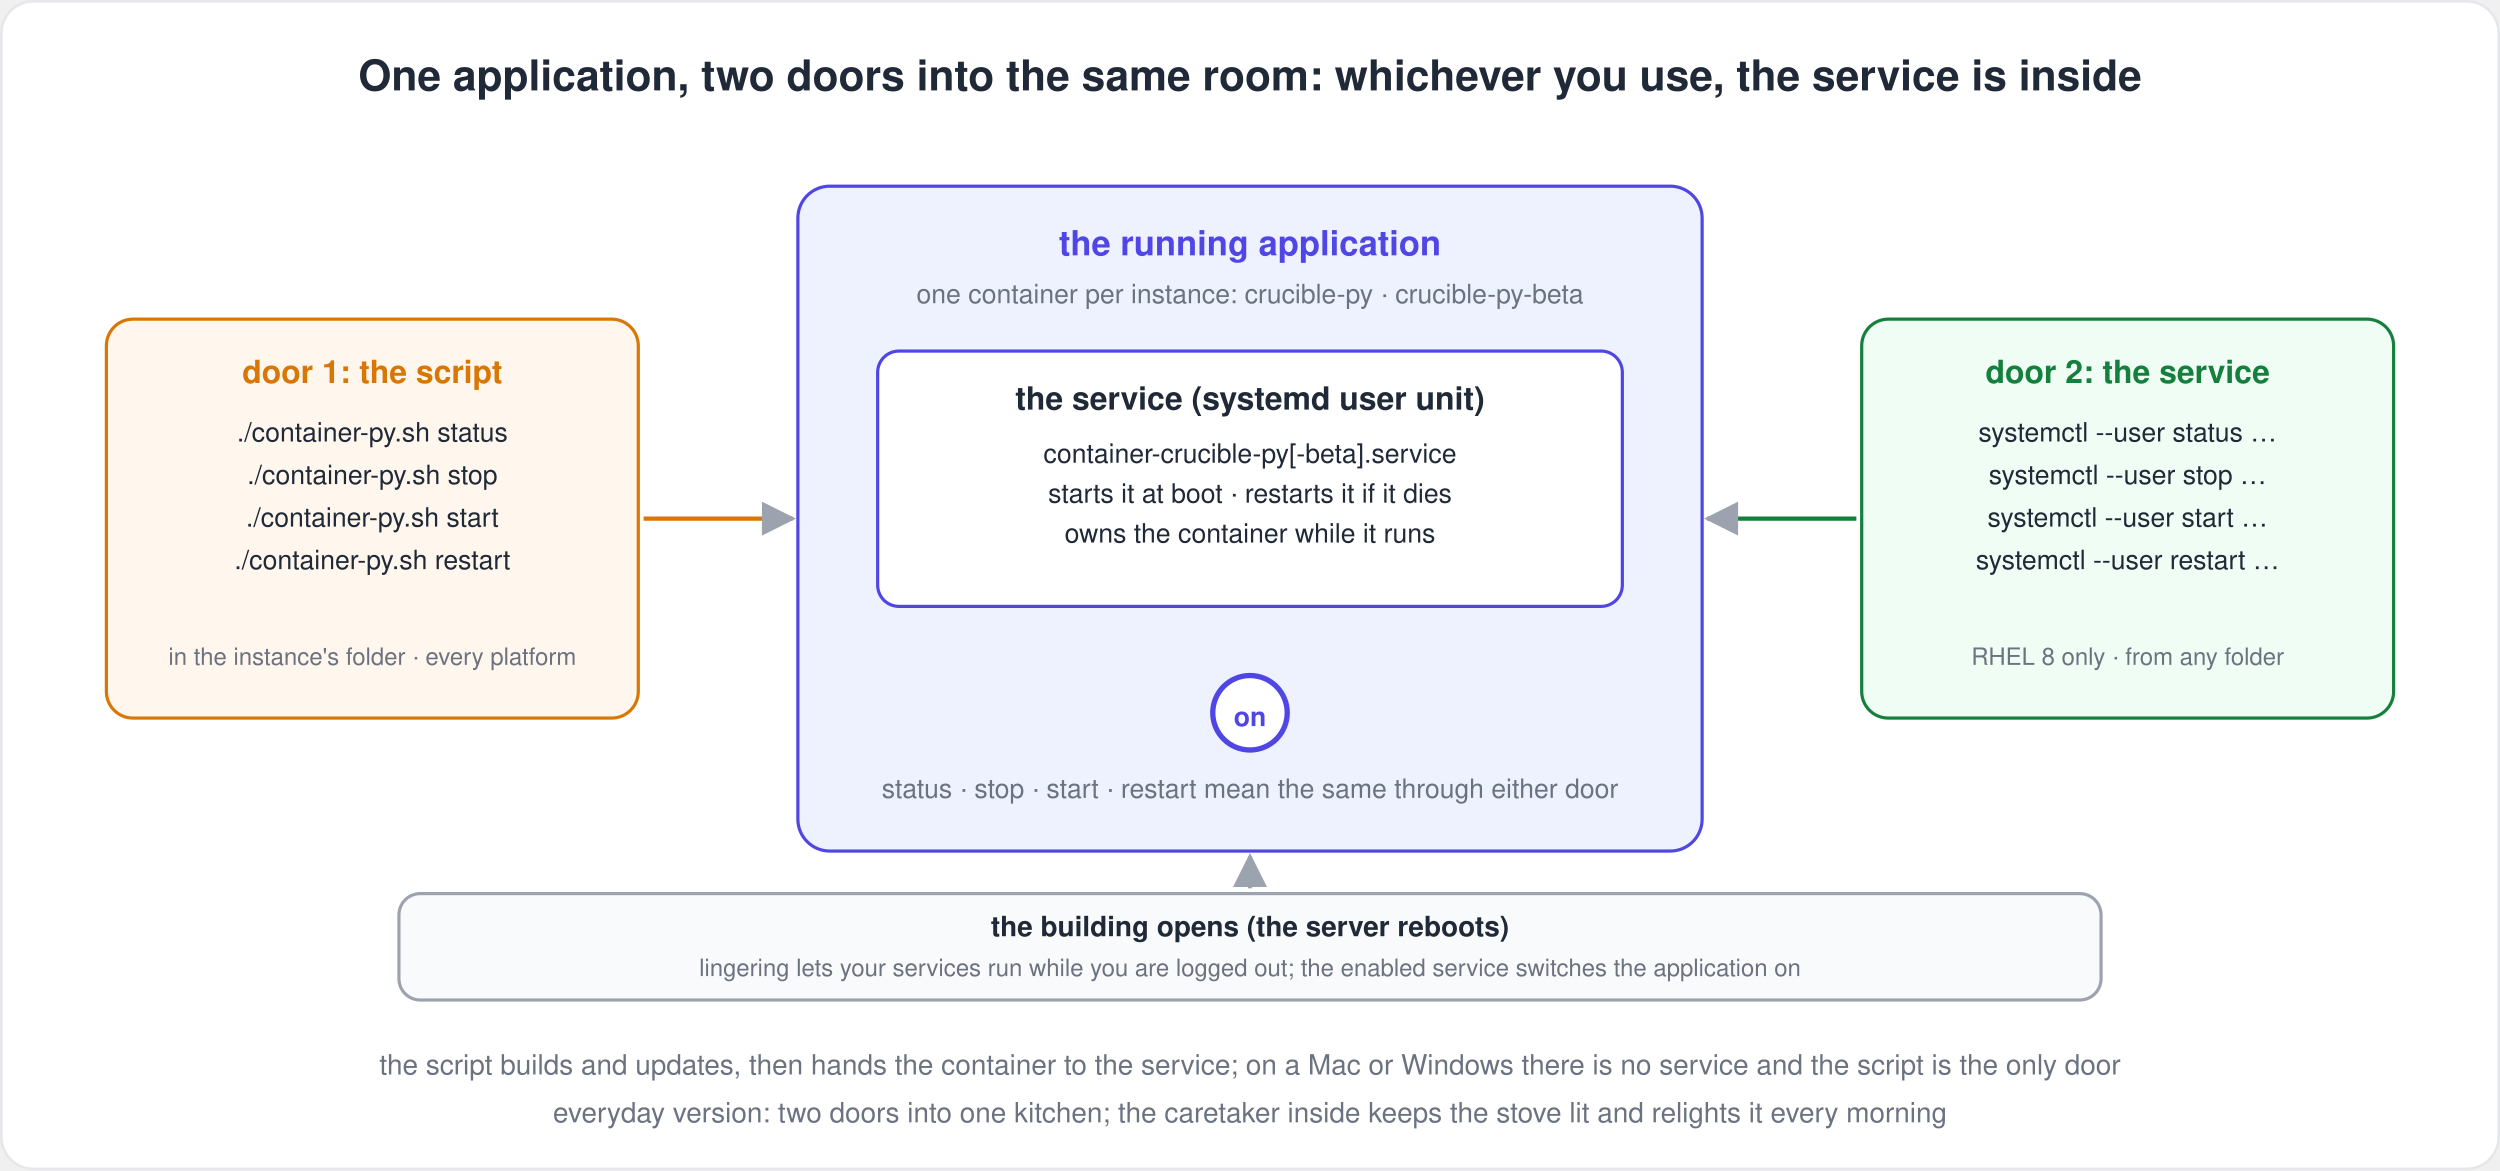
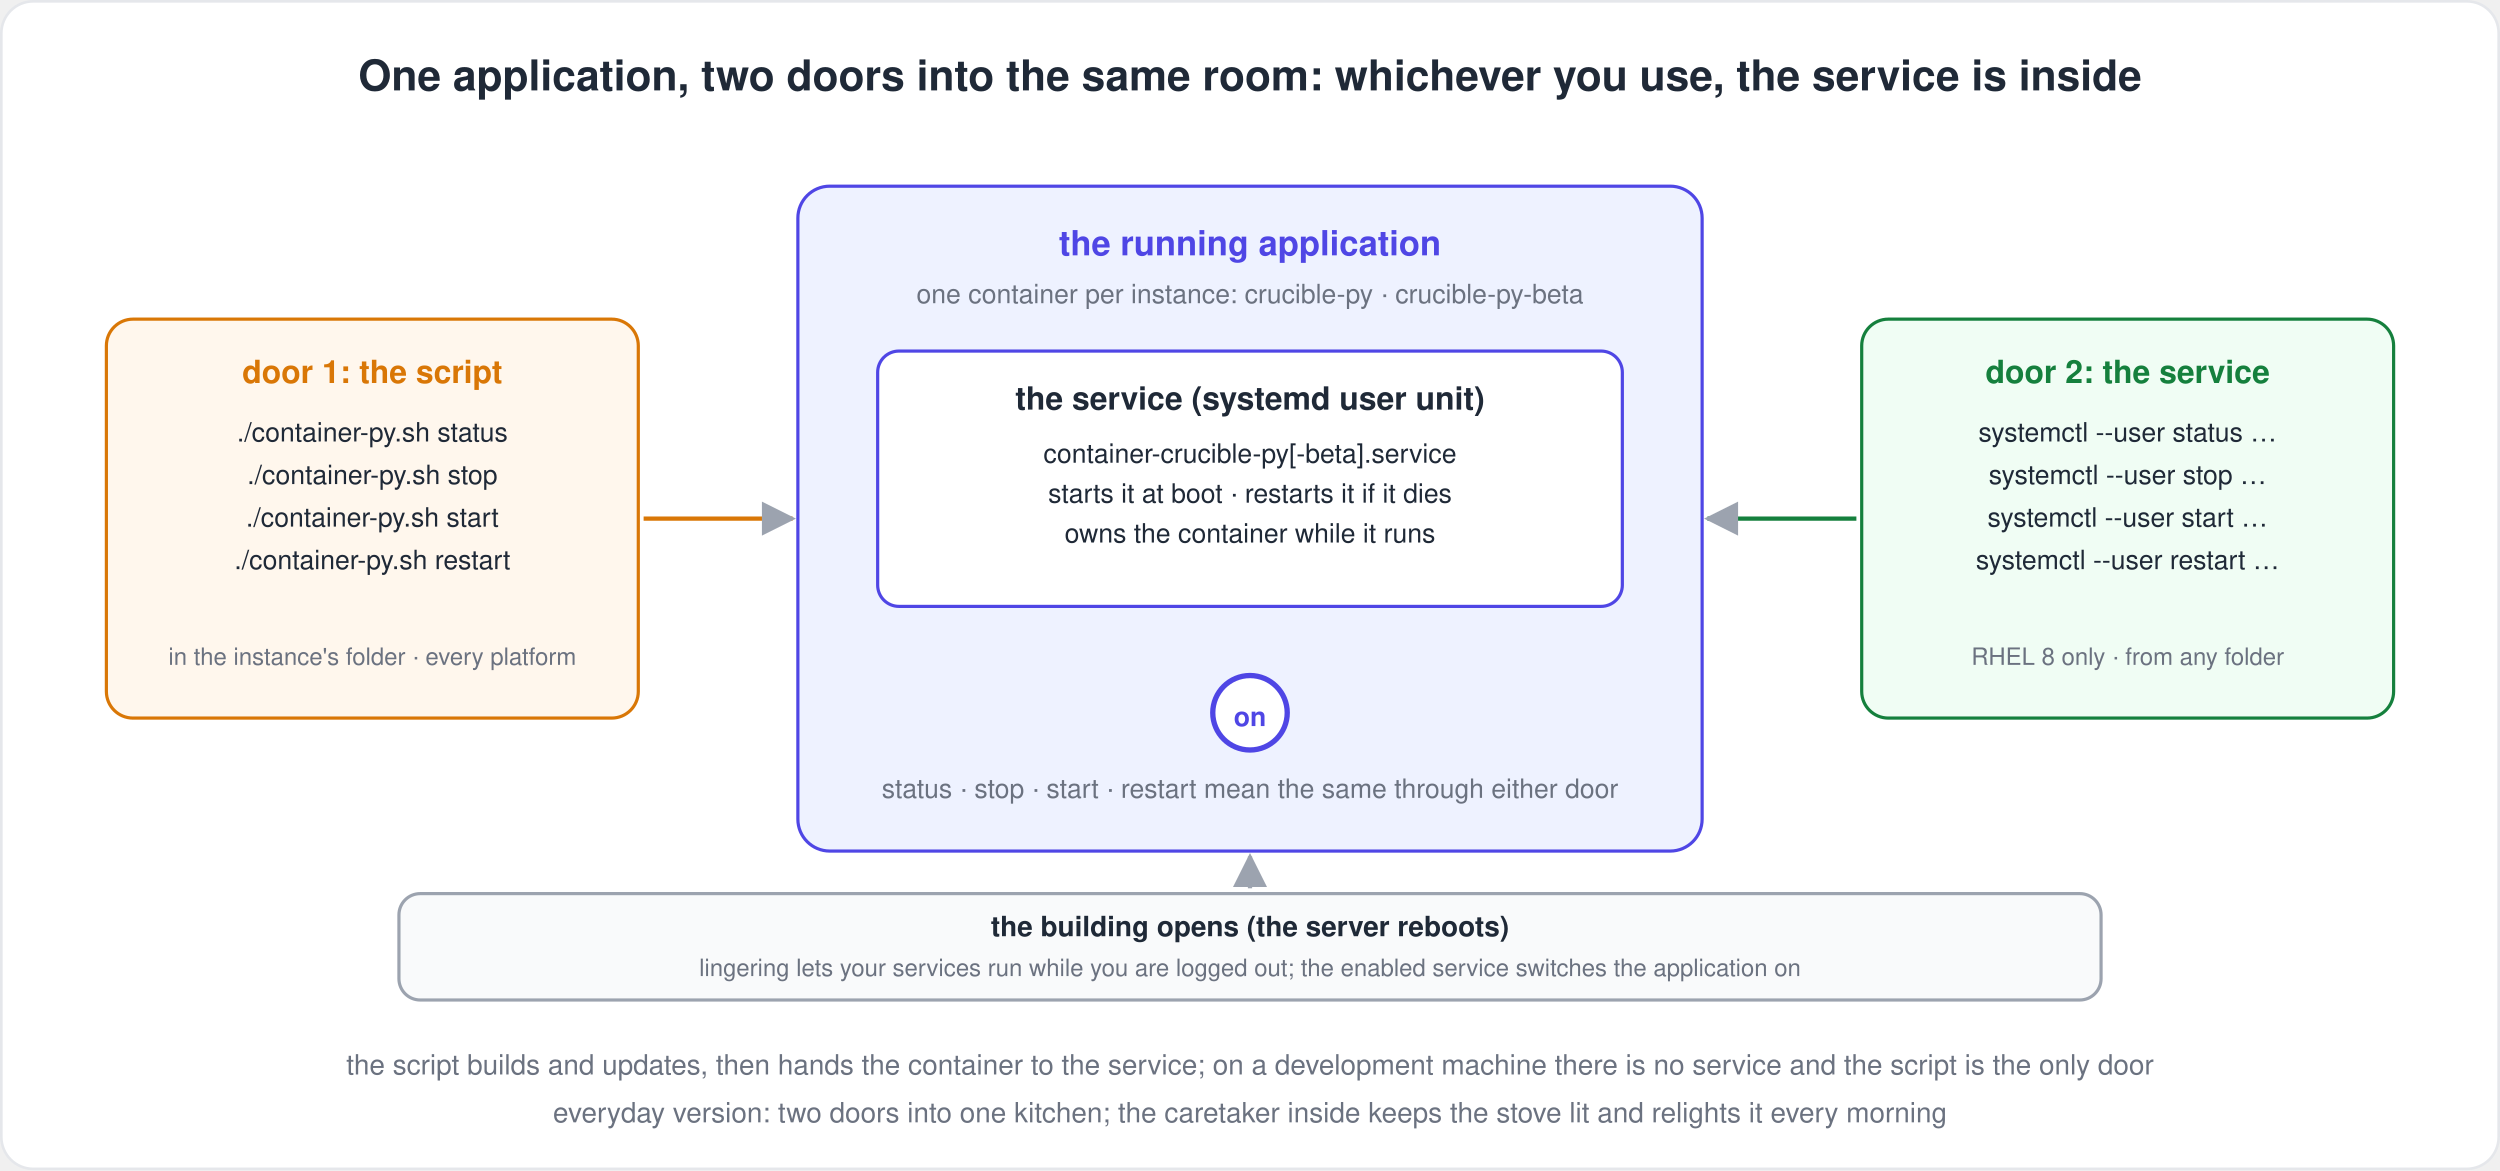
<svg xmlns="http://www.w3.org/2000/svg" viewBox="0 0 940 440" width="940" height="440" role="img" aria-label="One running application per instance, with the systemd service inside it; two doors lead in, the script and systemctl, and the boot key underneath: lingering plus an enabled service switches it on when the server restarts" font-family="-apple-system,Segoe UI,Helvetica,Arial,sans-serif">
  <rect x="0.5" y="0.5" width="939" height="439" rx="12" fill="#ffffff" stroke="#e5e7eb" />
  <defs>
    <marker id="arrow" viewBox="0 0 10 10" refX="9" refY="5" markerWidth="8" markerHeight="8" orient="auto-start-reverse">
      <path d="M 0 0 L 10 5 L 0 10 z" fill="#9ca3af" />
    </marker>
  </defs>
  <text x="470.0" y="34" font-size="16" fill="#1f2937" text-anchor="middle" font-weight="bold">One application, two doors into the same room: whichever you use, the service is inside</text>
  <rect x="300" y="70" width="340" height="250" rx="12" fill="#eef2ff" stroke="#4f46e5" stroke-width="1.2" />
  <text x="470" y="96" font-size="13" fill="#4f46e5" text-anchor="middle" font-weight="bold">the running application</text>
  <text x="470" y="114" font-size="10" fill="#6b7280" text-anchor="middle" font-weight="normal">one container per instance: crucible-py · crucible-py-beta</text>
  <rect x="330" y="132" width="280" height="96" rx="8" fill="#ffffff" stroke="#4f46e5" stroke-width="1.2" />
  <text x="470" y="154" font-size="12" fill="#1f2937" text-anchor="middle" font-weight="bold">the service (systemd user unit)</text>
  <text x="470" y="174" font-size="10" fill="#1f2937" text-anchor="middle" font-weight="normal">container-crucible-py[-beta].service</text>
  <text x="470" y="189" font-size="10" fill="#1f2937" text-anchor="middle" font-weight="normal">starts it at boot · restarts it if it dies</text>
  <text x="470" y="204" font-size="10" fill="#1f2937" text-anchor="middle" font-weight="normal">owns the container while it runs</text>
  <circle cx="470" cy="268" r="14" fill="#ffffff" stroke="#4f46e5" stroke-width="2" />
  <text x="470" y="273" font-size="10" fill="#4f46e5" text-anchor="middle" font-weight="bold">on</text>
  <text x="470" y="300" font-size="10" fill="#6b7280" text-anchor="middle" font-weight="normal">status · stop · start · restart mean the same through either door</text>
  <rect x="40" y="120" width="200" height="150" rx="10" fill="#fff7ed" stroke="#d97706" stroke-width="1.2" />
  <text x="140" y="144" font-size="12" fill="#d97706" text-anchor="middle" font-weight="bold">door 1: the script</text>
  <text x="140" y="166" font-size="10" fill="#1f2937" text-anchor="middle" font-weight="normal">./container-py.sh status</text>
  <text x="140" y="182" font-size="10" fill="#1f2937" text-anchor="middle" font-weight="normal">./container-py.sh stop</text>
  <text x="140" y="198" font-size="10" fill="#1f2937" text-anchor="middle" font-weight="normal">./container-py.sh start</text>
  <text x="140" y="214" font-size="10" fill="#1f2937" text-anchor="middle" font-weight="normal">./container-py.sh restart</text>
  <text x="140" y="250" font-size="9" fill="#6b7280" text-anchor="middle" font-weight="normal">in the instance's folder · every platform</text>
  <line x1="242" y1="195" x2="298" y2="195" stroke="#d97706" stroke-width="1.6" marker-end="url(#arrow)" />
  <rect x="700" y="120" width="200" height="150" rx="10" fill="#f0fdf4" stroke="#15803d" stroke-width="1.2" />
  <text x="800" y="144" font-size="12" fill="#15803d" text-anchor="middle" font-weight="bold">door 2: the service</text>
  <text x="800" y="166" font-size="10" fill="#1f2937" text-anchor="middle" font-weight="normal">systemctl --user status …</text>
  <text x="800" y="182" font-size="10" fill="#1f2937" text-anchor="middle" font-weight="normal">systemctl --user stop …</text>
  <text x="800" y="198" font-size="10" fill="#1f2937" text-anchor="middle" font-weight="normal">systemctl --user start …</text>
  <text x="800" y="214" font-size="10" fill="#1f2937" text-anchor="middle" font-weight="normal">systemctl --user restart …</text>
  <text x="800" y="250" font-size="9" fill="#6b7280" text-anchor="middle" font-weight="normal">RHEL 8 only · from any folder</text>
  <line x1="698" y1="195" x2="642" y2="195" stroke="#15803d" stroke-width="1.6" marker-end="url(#arrow)" />
  <rect x="150" y="336" width="640" height="40" rx="8" fill="#f9fafb" stroke="#9ca3af" stroke-width="1.2" />
  <text x="470" y="352" font-size="10.5" fill="#1f2937" text-anchor="middle" font-weight="bold">the building opens (the server reboots)</text>
  <text x="470" y="367" font-size="9" fill="#6b7280" text-anchor="middle" font-weight="normal">lingering lets your services run while you are logged out; the enabled service switches the application on</text>
  <line x1="470" y1="334" x2="470" y2="322" stroke="#9ca3af" stroke-width="1.6" marker-end="url(#arrow)" stroke-dasharray="6 4" />
-   <text x="470.0" y="404" font-size="10.5" fill="#6b7280" text-anchor="middle" font-weight="normal">the script builds and updates, then hands the container to the service; on a Mac or Windows there is no service and the script is the only door</text>
+   <text x="470.0" y="404" font-size="10.5" fill="#6b7280" text-anchor="middle" font-weight="normal">the script builds and updates, then hands the container to the service; on a development machine there is no service and the script is the only door</text>
  <text x="470.0" y="422" font-size="10.5" fill="#6b7280" text-anchor="middle" font-weight="normal">everyday version: two doors into one kitchen; the caretaker inside keeps the stove lit and relights it every morning</text>
</svg>
